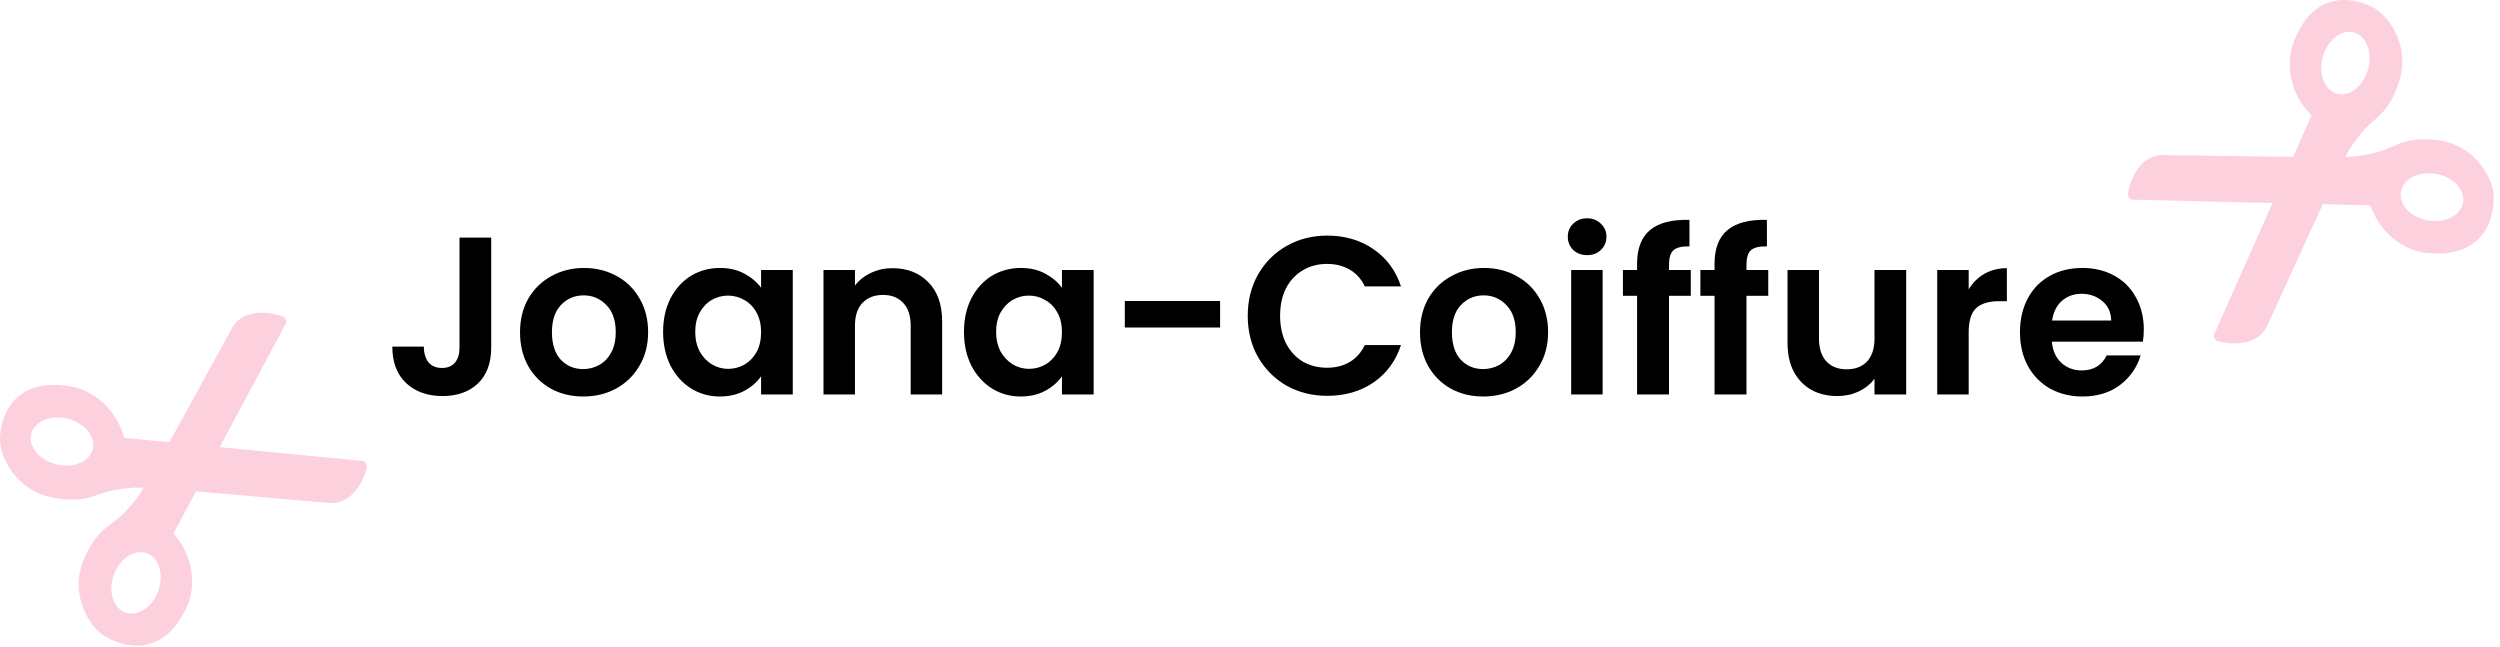
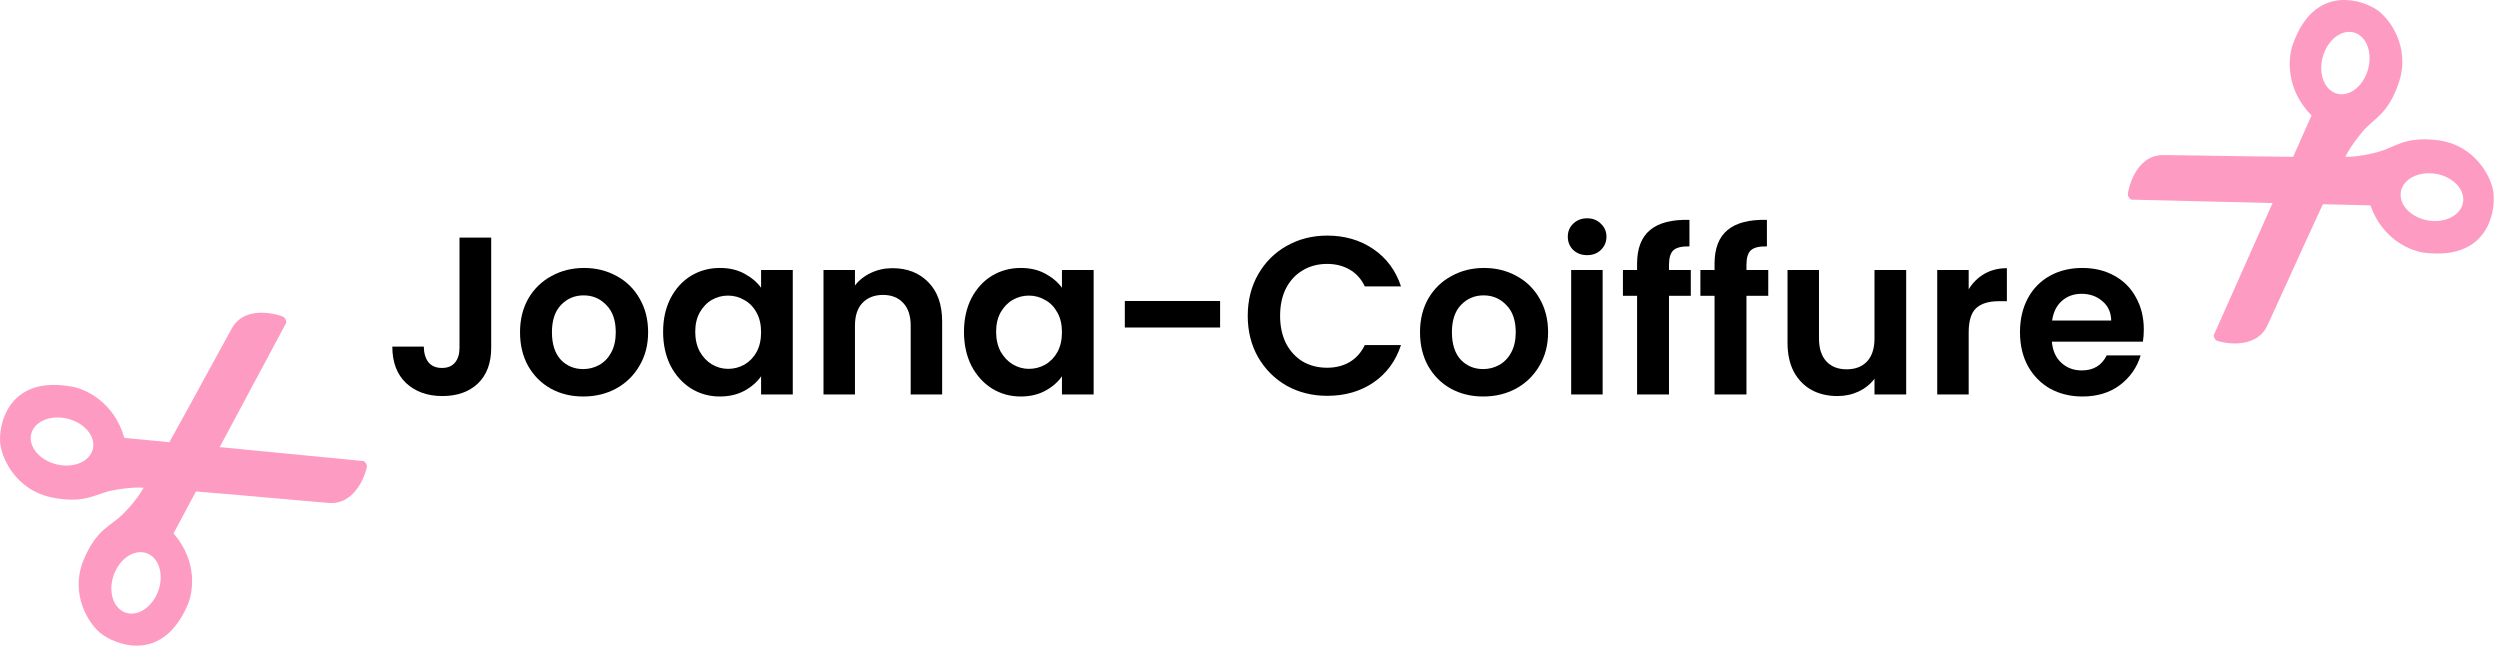
<svg xmlns="http://www.w3.org/2000/svg" width="356" height="92" viewBox="0 0 356 92" fill="none">
  <path d="M69.946 33.837V49.517C69.946 51.693 69.317 53.389 68.058 54.605C66.8 55.799 65.114 56.397 63.002 56.397C60.869 56.397 59.141 55.778 57.818 54.541C56.517 53.303 55.866 51.575 55.866 49.357H60.346C60.368 50.317 60.592 51.063 61.018 51.597C61.466 52.13 62.106 52.397 62.938 52.397C63.749 52.397 64.368 52.141 64.794 51.629C65.221 51.117 65.434 50.413 65.434 49.517V33.837H69.946Z" fill="black" />
  <path d="M83.044 56.461C81.338 56.461 79.802 56.087 78.436 55.341C77.071 54.573 75.994 53.495 75.204 52.109C74.436 50.722 74.052 49.122 74.052 47.309C74.052 45.495 74.447 43.895 75.236 42.509C76.047 41.122 77.146 40.055 78.532 39.309C79.919 38.541 81.466 38.157 83.172 38.157C84.879 38.157 86.426 38.541 87.812 39.309C89.199 40.055 90.287 41.122 91.076 42.509C91.887 43.895 92.292 45.495 92.292 47.309C92.292 49.122 91.876 50.722 91.044 52.109C90.234 53.495 89.124 54.573 87.716 55.341C86.33 56.087 84.772 56.461 83.044 56.461ZM83.044 52.557C83.855 52.557 84.612 52.365 85.316 51.981C86.042 51.575 86.618 50.978 87.044 50.189C87.471 49.399 87.684 48.439 87.684 47.309C87.684 45.623 87.236 44.333 86.34 43.437C85.466 42.519 84.388 42.061 83.108 42.061C81.828 42.061 80.751 42.519 79.876 43.437C79.023 44.333 78.596 45.623 78.596 47.309C78.596 48.994 79.012 50.295 79.844 51.213C80.698 52.109 81.764 52.557 83.044 52.557Z" fill="black" />
  <path d="M94.427 47.245C94.427 45.453 94.779 43.863 95.483 42.477C96.208 41.09 97.179 40.023 98.395 39.277C99.632 38.53 101.008 38.157 102.523 38.157C103.845 38.157 104.997 38.423 105.979 38.957C106.981 39.49 107.781 40.162 108.379 40.973V38.445H112.891V56.173H108.379V53.581C107.803 54.413 107.003 55.106 105.979 55.661C104.976 56.194 103.813 56.461 102.491 56.461C100.997 56.461 99.632 56.077 98.395 55.309C97.179 54.541 96.208 53.463 95.483 52.077C94.779 50.669 94.427 49.058 94.427 47.245ZM108.379 47.309C108.379 46.221 108.165 45.293 107.739 44.525C107.312 43.735 106.736 43.138 106.011 42.733C105.285 42.306 104.507 42.093 103.675 42.093C102.843 42.093 102.075 42.295 101.371 42.701C100.667 43.106 100.091 43.703 99.643 44.493C99.216 45.261 99.003 46.178 99.003 47.245C99.003 48.311 99.216 49.25 99.643 50.061C100.091 50.85 100.667 51.458 101.371 51.885C102.096 52.311 102.864 52.525 103.675 52.525C104.507 52.525 105.285 52.322 106.011 51.917C106.736 51.49 107.312 50.893 107.739 50.125C108.165 49.335 108.379 48.397 108.379 47.309Z" fill="black" />
  <path d="M127.09 38.189C129.202 38.189 130.909 38.861 132.21 40.205C133.511 41.527 134.162 43.383 134.162 45.773V56.173H129.682V46.381C129.682 44.973 129.33 43.895 128.626 43.149C127.922 42.381 126.962 41.997 125.746 41.997C124.509 41.997 123.527 42.381 122.802 43.149C122.098 43.895 121.746 44.973 121.746 46.381V56.173H117.266V38.445H121.746V40.653C122.343 39.885 123.101 39.287 124.018 38.861C124.957 38.413 125.981 38.189 127.09 38.189Z" fill="black" />
  <path d="M137.27 47.245C137.27 45.453 137.622 43.863 138.326 42.477C139.052 41.09 140.022 40.023 141.238 39.277C142.476 38.53 143.852 38.157 145.366 38.157C146.689 38.157 147.841 38.423 148.822 38.957C149.825 39.49 150.625 40.162 151.222 40.973V38.445H155.734V56.173H151.222V53.581C150.646 54.413 149.846 55.106 148.822 55.661C147.82 56.194 146.657 56.461 145.334 56.461C143.841 56.461 142.476 56.077 141.238 55.309C140.022 54.541 139.052 53.463 138.326 52.077C137.622 50.669 137.27 49.058 137.27 47.245ZM151.222 47.309C151.222 46.221 151.009 45.293 150.582 44.525C150.156 43.735 149.58 43.138 148.854 42.733C148.129 42.306 147.35 42.093 146.518 42.093C145.686 42.093 144.918 42.295 144.214 42.701C143.51 43.106 142.934 43.703 142.486 44.493C142.06 45.261 141.846 46.178 141.846 47.245C141.846 48.311 142.06 49.25 142.486 50.061C142.934 50.85 143.51 51.458 144.214 51.885C144.94 52.311 145.708 52.525 146.518 52.525C147.35 52.525 148.129 52.322 148.854 51.917C149.58 51.49 150.156 50.893 150.582 50.125C151.009 49.335 151.222 48.397 151.222 47.309Z" fill="black" />
  <path d="M173.742 42.861V46.637H160.174V42.861H173.742Z" fill="black" />
  <path d="M177.678 44.973C177.678 42.775 178.169 40.813 179.15 39.085C180.153 37.335 181.507 35.981 183.214 35.021C184.942 34.039 186.873 33.549 189.006 33.549C191.502 33.549 193.689 34.189 195.566 35.469C197.443 36.749 198.755 38.519 199.502 40.781H194.35C193.838 39.714 193.113 38.914 192.174 38.381C191.257 37.847 190.19 37.581 188.974 37.581C187.673 37.581 186.51 37.89 185.486 38.509C184.483 39.106 183.694 39.959 183.118 41.069C182.563 42.178 182.286 43.479 182.286 44.973C182.286 46.445 182.563 47.746 183.118 48.877C183.694 49.986 184.483 50.85 185.486 51.469C186.51 52.066 187.673 52.365 188.974 52.365C190.19 52.365 191.257 52.098 192.174 51.565C193.113 51.01 193.838 50.199 194.35 49.133H199.502C198.755 51.415 197.443 53.197 195.566 54.477C193.71 55.735 191.523 56.365 189.006 56.365C186.873 56.365 184.942 55.885 183.214 54.925C181.507 53.943 180.153 52.589 179.15 50.861C178.169 49.133 177.678 47.17 177.678 44.973Z" fill="black" />
  <path d="M211.201 56.461C209.494 56.461 207.958 56.087 206.593 55.341C205.227 54.573 204.15 53.495 203.361 52.109C202.593 50.722 202.209 49.122 202.209 47.309C202.209 45.495 202.603 43.895 203.393 42.509C204.203 41.122 205.302 40.055 206.689 39.309C208.075 38.541 209.622 38.157 211.329 38.157C213.035 38.157 214.582 38.541 215.969 39.309C217.355 40.055 218.443 41.122 219.233 42.509C220.043 43.895 220.449 45.495 220.449 47.309C220.449 49.122 220.033 50.722 219.201 52.109C218.39 53.495 217.281 54.573 215.873 55.341C214.486 56.087 212.929 56.461 211.201 56.461ZM211.201 52.557C212.011 52.557 212.769 52.365 213.473 51.981C214.198 51.575 214.774 50.978 215.201 50.189C215.627 49.399 215.841 48.439 215.841 47.309C215.841 45.623 215.393 44.333 214.497 43.437C213.622 42.519 212.545 42.061 211.265 42.061C209.985 42.061 208.907 42.519 208.033 43.437C207.179 44.333 206.753 45.623 206.753 47.309C206.753 48.994 207.169 50.295 208.001 51.213C208.854 52.109 209.921 52.557 211.201 52.557Z" fill="black" />
  <path d="M226.007 36.333C225.218 36.333 224.556 36.087 224.023 35.597C223.511 35.085 223.255 34.455 223.255 33.709C223.255 32.962 223.511 32.343 224.023 31.853C224.556 31.341 225.218 31.085 226.007 31.085C226.796 31.085 227.447 31.341 227.959 31.853C228.492 32.343 228.759 32.962 228.759 33.709C228.759 34.455 228.492 35.085 227.959 35.597C227.447 36.087 226.796 36.333 226.007 36.333ZM228.215 38.445V56.173H223.735V38.445H228.215Z" fill="black" />
  <path d="M240.769 42.125H237.665V56.173H233.121V42.125H231.105V38.445H233.121V37.549C233.121 35.373 233.74 33.773 234.977 32.749C236.214 31.725 238.081 31.245 240.577 31.309V35.085C239.489 35.063 238.732 35.245 238.305 35.629C237.878 36.013 237.665 36.706 237.665 37.709V38.445H240.769V42.125Z" fill="black" />
  <path d="M251.8 42.125H248.696V56.173H244.152V42.125H242.136V38.445H244.152V37.549C244.152 35.373 244.771 33.773 246.008 32.749C247.246 31.725 249.112 31.245 251.608 31.309V35.085C250.52 35.063 249.763 35.245 249.336 35.629C248.91 36.013 248.696 36.706 248.696 37.709V38.445H251.8V42.125Z" fill="black" />
  <path d="M271.44 38.445V56.173H266.928V53.933C266.352 54.701 265.594 55.309 264.656 55.757C263.738 56.183 262.736 56.397 261.648 56.397C260.261 56.397 259.034 56.109 257.968 55.533C256.901 54.935 256.058 54.071 255.44 52.941C254.842 51.789 254.544 50.423 254.544 48.845V38.445H259.024V48.205C259.024 49.613 259.376 50.701 260.08 51.469C260.784 52.215 261.744 52.589 262.96 52.589C264.197 52.589 265.168 52.215 265.872 51.469C266.576 50.701 266.928 49.613 266.928 48.205V38.445H271.44Z" fill="black" />
  <path d="M280.34 41.197C280.916 40.258 281.663 39.522 282.58 38.989C283.519 38.455 284.585 38.189 285.78 38.189V42.893H284.596C283.188 42.893 282.121 43.223 281.396 43.885C280.692 44.546 280.34 45.698 280.34 47.341V56.173H275.86V38.445H280.34V41.197Z" fill="black" />
  <path d="M305.277 46.925C305.277 47.565 305.235 48.141 305.149 48.653H292.189C292.296 49.933 292.744 50.935 293.533 51.661C294.323 52.386 295.293 52.749 296.445 52.749C298.109 52.749 299.293 52.034 299.997 50.605H304.829C304.317 52.311 303.336 53.719 301.885 54.829C300.435 55.917 298.653 56.461 296.541 56.461C294.835 56.461 293.299 56.087 291.933 55.341C290.589 54.573 289.533 53.495 288.765 52.109C288.019 50.722 287.645 49.122 287.645 47.309C287.645 45.474 288.019 43.863 288.765 42.477C289.512 41.09 290.557 40.023 291.901 39.277C293.245 38.53 294.792 38.157 296.541 38.157C298.227 38.157 299.731 38.519 301.053 39.245C302.397 39.97 303.432 41.005 304.157 42.349C304.904 43.671 305.277 45.197 305.277 46.925ZM300.637 45.645C300.616 44.493 300.2 43.575 299.389 42.893C298.579 42.189 297.587 41.837 296.413 41.837C295.304 41.837 294.365 42.178 293.597 42.861C292.851 43.522 292.392 44.45 292.221 45.645H300.637Z" fill="black" />
-   <path fill-rule="evenodd" clip-rule="evenodd" d="M7.6 70.88C2.157 69.865 0.042 64.994 0.001 62.7C-0.055 59.51 1.847 53.552 10.164 55.046C12.074 55.333 16.254 57.197 17.702 62.352L51.807 65.659C51.97 65.775 52.285 66.099 52.248 66.466C52.201 66.927 50.875 71.936 46.809 71.617C42.741 71.298 25.205 69.642 20.268 69.441C18.635 69.375 17.27 69.605 16.131 69.81C13.626 70.26 12.298 71.755 7.6 70.88ZM4.373 62.443C4.413 64.319 6.442 66.031 8.905 66.267C11.367 66.504 13.332 65.175 13.292 63.3C13.252 61.425 11.223 59.712 8.76 59.475C6.298 59.239 4.333 60.568 4.373 62.443Z" fill="#FCD1DD" />
-   <path fill-rule="evenodd" clip-rule="evenodd" d="M26.678 86.225C23.336 93.929 17.282 92.21 14.634 90.401C12.73 89.099 9.807 84.657 11.963 79.595C13.825 75.226 15.814 74.953 17.577 73.131C18.378 72.302 19.326 71.301 20.173 69.913C22.734 65.719 31.035 50.302 33.015 46.762C34.995 43.222 39.937 44.896 40.348 45.112C40.676 45.284 40.773 45.723 40.781 45.921L24.71 75.954C28.238 80.001 27.492 84.488 26.678 86.225ZM17.265 86.926C18.819 87.995 21.02 87.105 22.183 84.938C23.345 82.77 23.028 80.147 21.475 79.077C19.922 78.008 17.72 78.898 16.558 81.065C15.395 83.233 15.712 85.857 17.265 86.926Z" fill="#FCD1DD" />
-   <path fill-rule="evenodd" clip-rule="evenodd" d="M341.562 11.856C343.362 6.62 340.166 2.379 338.19 1.213C335.442 -0.408 329.321 -1.69 326.521 6.284C325.83 8.087 325.391 12.642 329.163 16.443L315.232 47.749C315.253 47.947 315.379 48.381 315.717 48.529C316.141 48.716 321.153 50.031 322.88 46.336C324.607 42.639 331.808 26.565 334.067 22.169C334.814 20.716 335.687 19.642 336.426 18.752C338.053 16.794 340.008 16.375 341.562 11.856ZM335.811 4.89C337.424 5.848 337.914 8.457 336.906 10.717C335.898 12.976 333.774 14.031 332.162 13.072C330.55 12.114 330.059 9.504 331.067 7.245C332.075 4.985 334.199 3.931 335.811 4.89Z" fill="#FCD1DD" />
-   <path fill-rule="evenodd" clip-rule="evenodd" d="M345.513 36.019C353.863 36.908 355.351 30.793 355.082 27.597C354.888 25.299 352.463 20.566 346.996 19.948C342.277 19.414 341.06 21.01 338.605 21.646C337.489 21.935 336.151 22.266 334.526 22.319C329.615 22.48 312.108 22.105 308.052 22.084C303.996 22.062 303.017 27.187 303.002 27.65C302.99 28.021 303.324 28.322 303.493 28.427L337.546 29.243C339.329 34.309 343.6 35.871 345.513 36.019ZM350.762 28.174C350.927 30.053 349.067 31.53 346.608 31.473C344.149 31.416 342.022 29.848 341.857 27.969C341.692 26.091 343.552 24.613 346.011 24.67C348.47 24.727 350.597 26.296 350.762 28.174Z" fill="#FCD1DD" />
+   <path fill-rule="evenodd" clip-rule="evenodd" d="M7.6 70.88C2.157 69.865 0.042 64.994 0.001 62.7C-0.055 59.51 1.847 53.552 10.164 55.046C12.074 55.333 16.254 57.197 17.702 62.352L51.807 65.659C51.97 65.775 52.285 66.099 52.248 66.466C52.201 66.927 50.875 71.936 46.809 71.617C42.741 71.298 25.205 69.642 20.268 69.441C18.635 69.375 17.27 69.605 16.131 69.81C13.626 70.26 12.298 71.755 7.6 70.88ZM4.373 62.443C4.413 64.319 6.442 66.031 8.905 66.267C11.367 66.504 13.332 65.175 13.292 63.3C13.252 61.425 11.223 59.712 8.76 59.475C6.298 59.239 4.333 60.568 4.373 62.443Z" fill="#FD9BC2" />
+   <path fill-rule="evenodd" clip-rule="evenodd" d="M26.678 86.225C23.336 93.929 17.282 92.21 14.634 90.401C12.73 89.099 9.807 84.657 11.963 79.595C13.825 75.226 15.814 74.953 17.577 73.131C18.378 72.302 19.326 71.301 20.173 69.913C22.734 65.719 31.035 50.302 33.015 46.762C34.995 43.222 39.937 44.896 40.348 45.112C40.676 45.284 40.773 45.723 40.781 45.921L24.71 75.954C28.238 80.001 27.492 84.488 26.678 86.225ZM17.265 86.926C18.819 87.995 21.02 87.105 22.183 84.938C23.345 82.77 23.028 80.147 21.475 79.077C19.922 78.008 17.72 78.898 16.558 81.065C15.395 83.233 15.712 85.857 17.265 86.926Z" fill="#FD9BC2" />
+   <path fill-rule="evenodd" clip-rule="evenodd" d="M341.562 11.856C343.362 6.62 340.166 2.379 338.19 1.213C335.442 -0.408 329.321 -1.69 326.521 6.284C325.83 8.087 325.391 12.642 329.163 16.443L315.232 47.749C315.253 47.947 315.379 48.381 315.717 48.529C316.141 48.716 321.153 50.031 322.88 46.336C324.607 42.639 331.808 26.565 334.067 22.169C334.814 20.716 335.687 19.642 336.426 18.752C338.053 16.794 340.008 16.375 341.562 11.856ZM335.811 4.89C337.424 5.848 337.914 8.457 336.906 10.717C335.898 12.976 333.774 14.031 332.162 13.072C330.55 12.114 330.059 9.504 331.067 7.245C332.075 4.985 334.199 3.931 335.811 4.89Z" fill="#FD9BC2" />
+   <path fill-rule="evenodd" clip-rule="evenodd" d="M345.513 36.019C353.863 36.908 355.351 30.793 355.082 27.597C354.888 25.299 352.463 20.566 346.996 19.948C342.277 19.414 341.06 21.01 338.605 21.646C337.489 21.935 336.151 22.266 334.526 22.319C329.615 22.48 312.108 22.105 308.052 22.084C303.996 22.062 303.017 27.187 303.002 27.65C302.99 28.021 303.324 28.322 303.493 28.427L337.546 29.243C339.329 34.309 343.6 35.871 345.513 36.019ZM350.762 28.174C350.927 30.053 349.067 31.53 346.608 31.473C344.149 31.416 342.022 29.848 341.857 27.969C341.692 26.091 343.552 24.613 346.011 24.67C348.47 24.727 350.597 26.296 350.762 28.174Z" fill="#FD9BC2" />
</svg>
